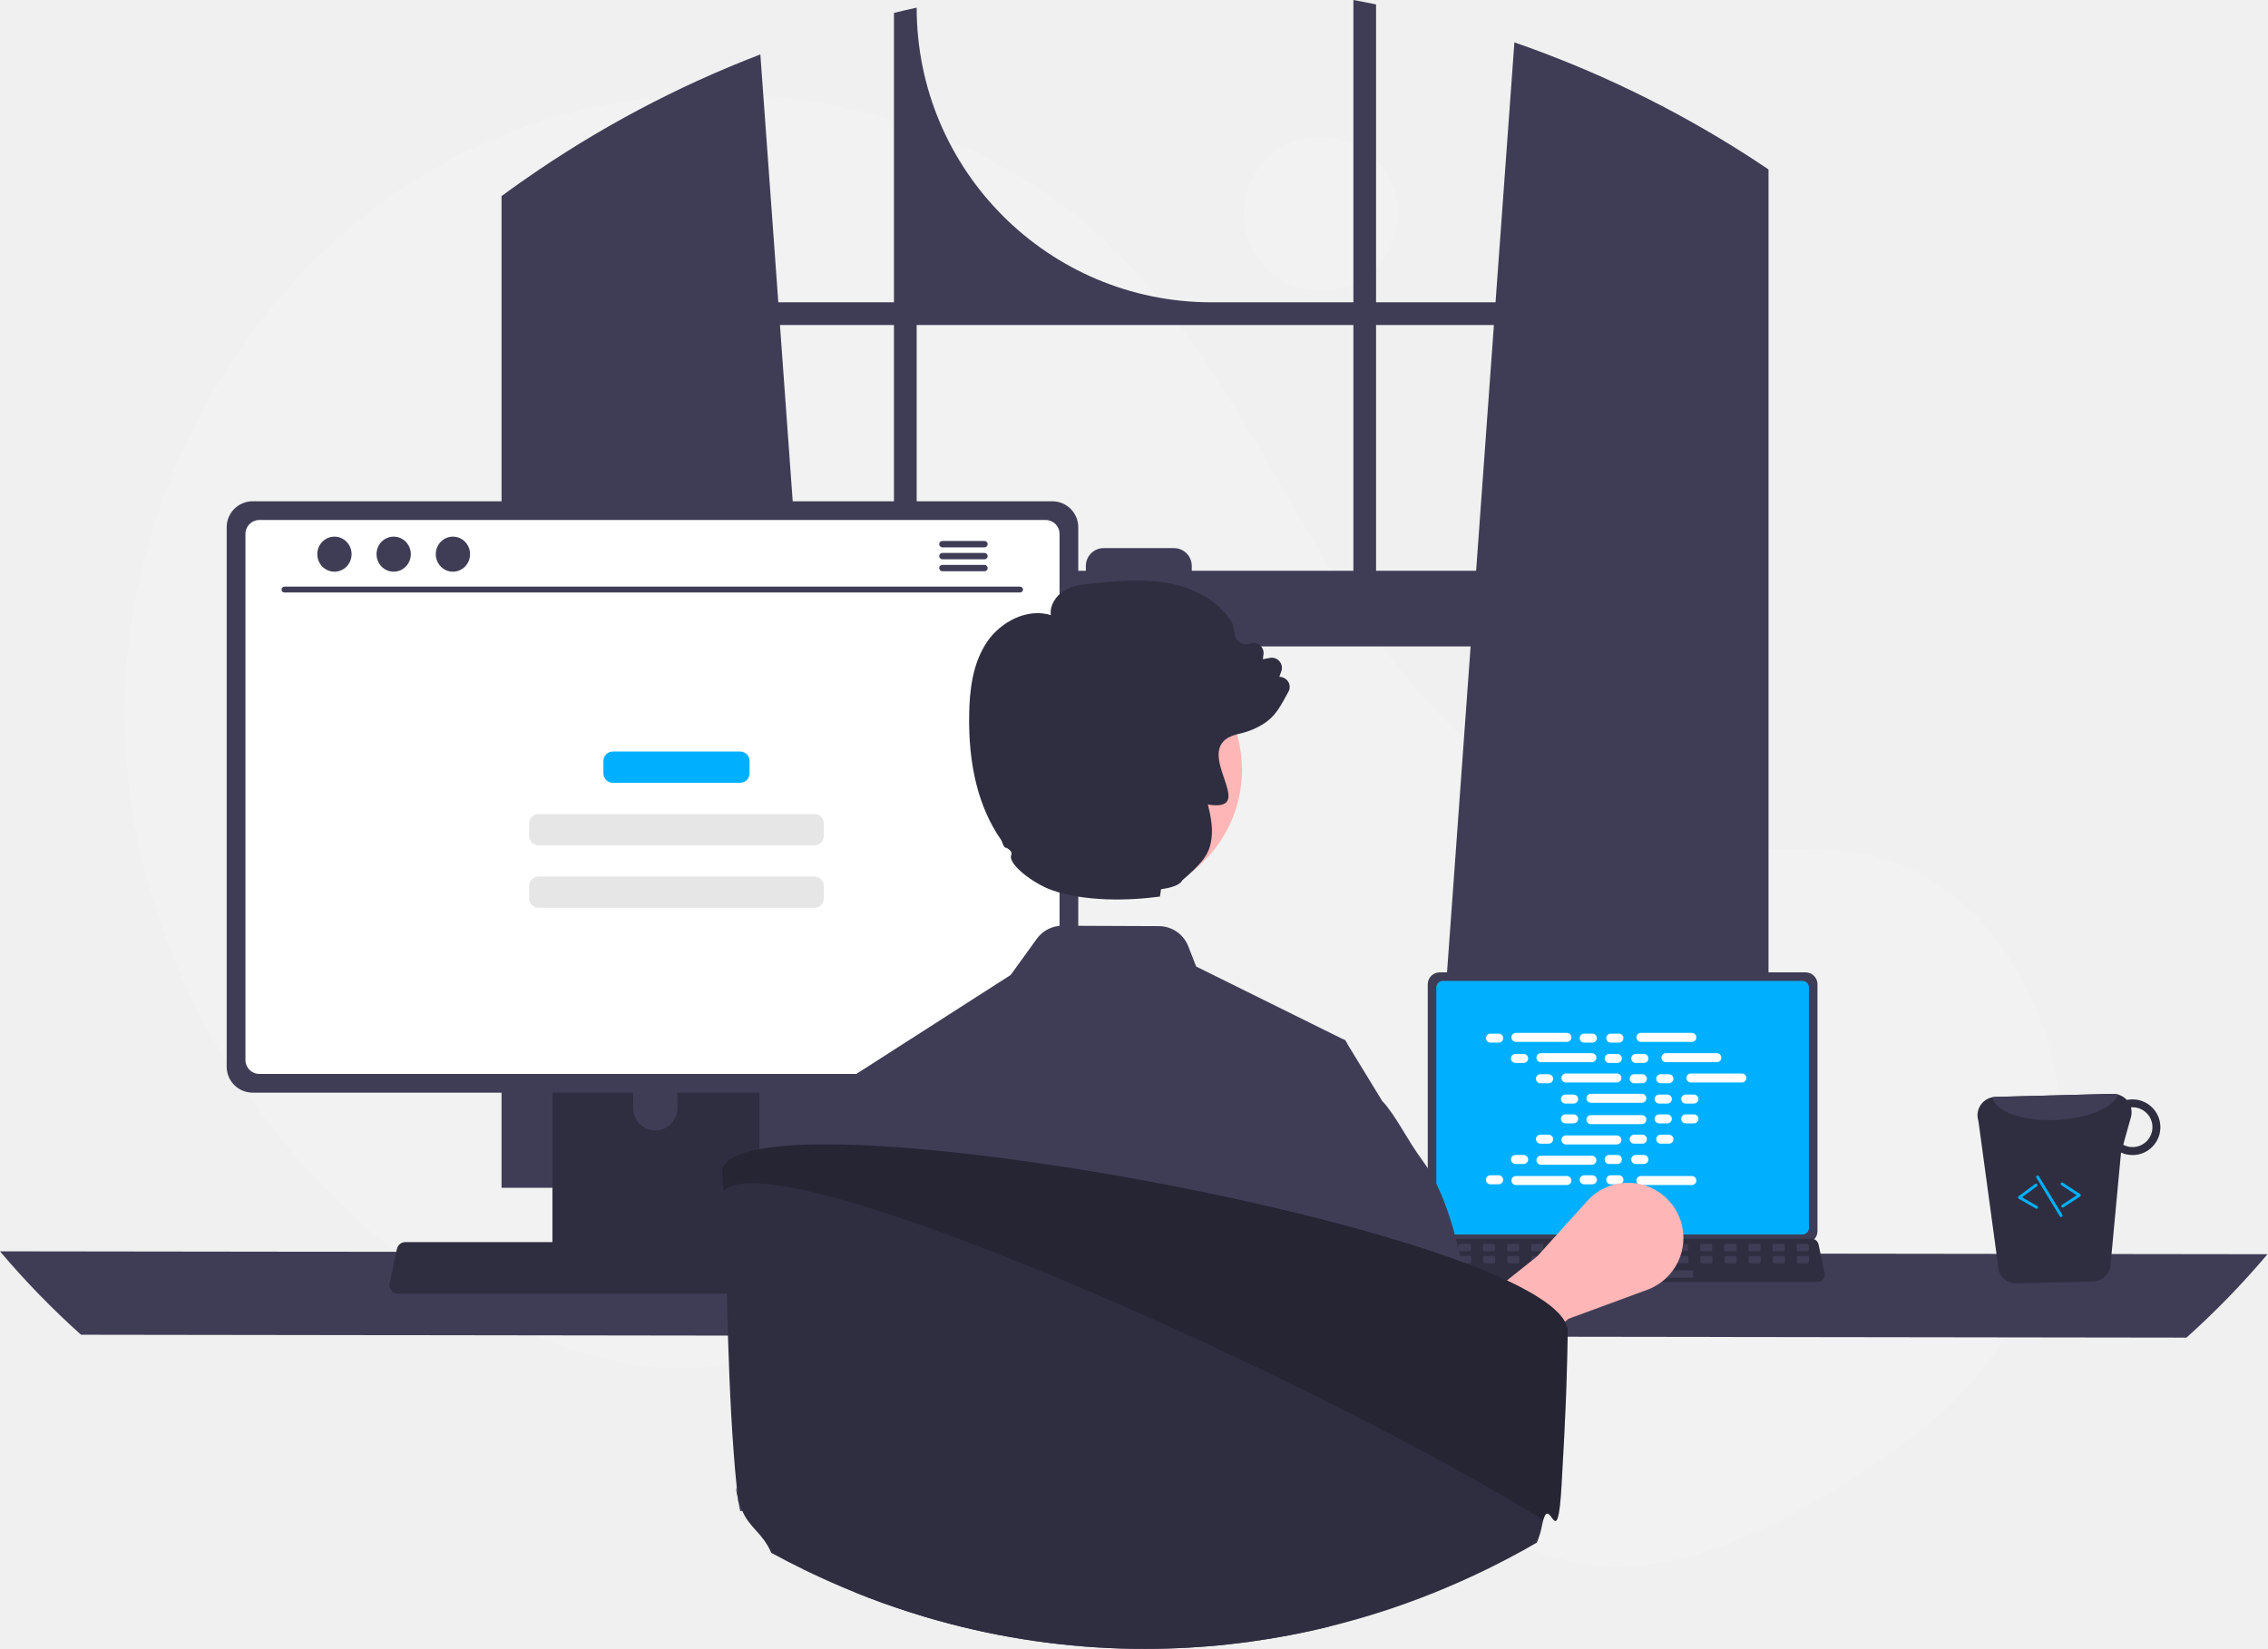
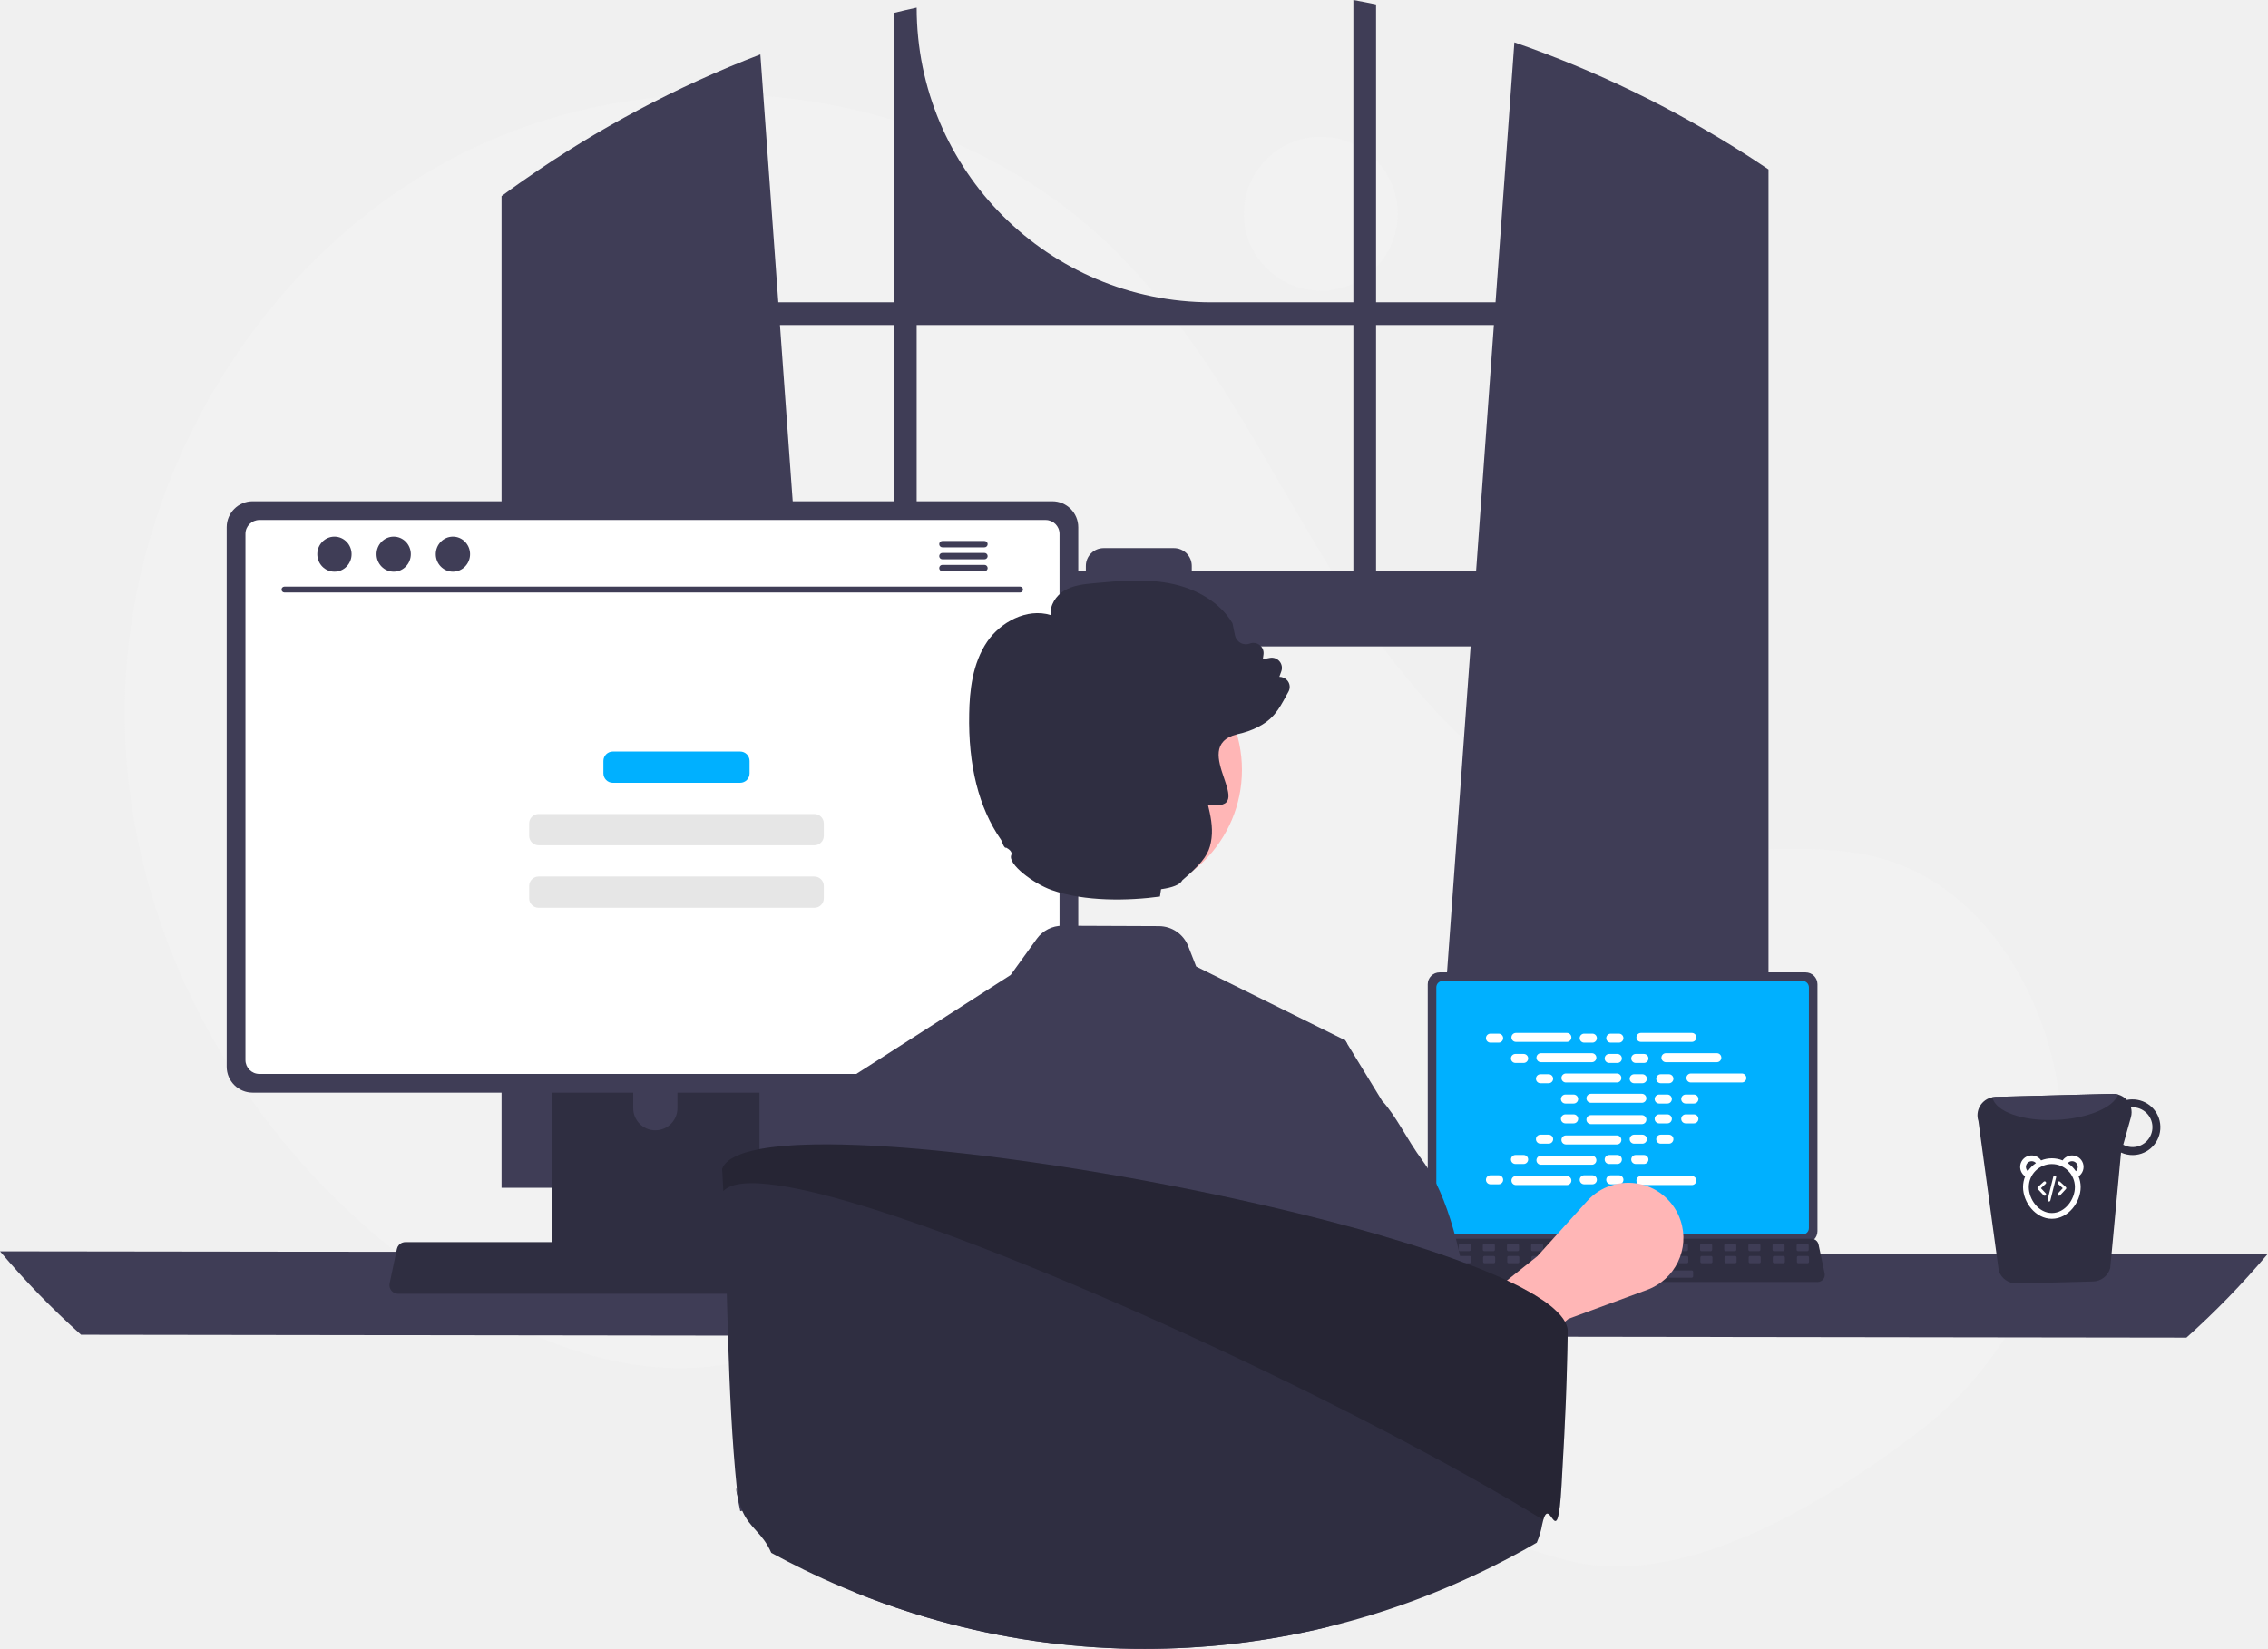
<svg xmlns="http://www.w3.org/2000/svg" data-name="Layer 1" viewBox="0 0 787 572">
  <circle cx="458.321" cy="74.182" r="26.701" fill="#f2f2f2" />
  <path d="M872.038,661.023c39.688-30.229,58.644-81.025,46.776-129.482q-.442-1.806-.934-3.604c-7.867-28.763-27.332-56.101-55.7-65.291-23.82-7.717-49.82-1.783-74.669-4.851-48.781-6.024-86.601-45.494-113.211-86.819-26.611-41.325-47.062-87.583-82.422-121.724-58.285-56.275-153.362-68.391-225.627-31.76C293.987,254.121,247.955,335.391,249.918,416.386c1.963,80.995,50.046,158.432,119.875,199.517,25.652,15.093,55.321,25.785,84.848,22.044,25.62-3.246,48.899-17.013,74.399-21.1,40.091-6.426,79.927,11.701,114.603,32.824,34.676,21.123,68.17,46.16,107.574,55.952C789.478,715.131,836.881,687.801,872.038,661.023Z" transform="translate(-206.59 -163.8711)" fill="#f2f2f2" />
  <path d="M815.016,219.191c-.87-.58-1.75-1.13-2.62-1.69a380.24,380.24,0,0,0-80.31-38.93l-6.54,90.22h-41.46v-103.39c-2.61-.54-5.24-1.05-7.87-1.53v104.92H626.946A102.27,102.27,0,0,1,524.676,166.521v-0c-2.64.57-5.26,1.18-7.88,1.83v100.44h-40.13l-6.23-86.03a380.858,380.858,0,0,0-81.94,43.53c-.44.3-.88.61-1.31.91-2.21,1.55-4.39,3.13-6.56,4.73v344.19h118.27l-2.09-28.95-11.5-158.95h231.59l-11.5,158.95-2.09,28.95h116.96v-353.45Q817.656,220.901,815.016,219.191Zm-298.22,142.78h-33.39l-6.17-85.3h39.56Zm159.42,0h-56.08v-1.69a6.18,6.18,0,0,0-6.19-6.18h-24.38a6.178,6.178,0,0,0-6.18,6.18v1.69h-58.71v-85.3h151.54Zm7.87,0v-85.3h40.89l-6.17,85.3Z" transform="translate(-206.59 -163.8711)" fill="#3f3d56" />
  <path d="M206.59,598.162a289.003,289.003,0,0,0,28.12,28.95l730.58,1a289.003,289.003,0,0,0,28.12-28.95Z" transform="translate(-206.59 -163.8711)" fill="#3f3d56" />
  <path d="M702.02,505.462v85.704a4.122,4.122,0,0,0,4.119,4.119H833.143a4.122,4.122,0,0,0,4.119-4.119v-85.704a4.124,4.124,0,0,0-4.119-4.115H706.139A4.124,4.124,0,0,0,702.02,505.462Z" transform="translate(-206.59 -163.8711)" fill="#3f3d56" />
  <path d="M704.999,506.529V590.109a2.205,2.205,0,0,0,2.201,2.201H832.086a2.205,2.205,0,0,0,2.201-2.201V506.529a2.206,2.206,0,0,0-2.201-2.206H707.201A2.206,2.206,0,0,0,704.999,506.529Z" transform="translate(-206.59 -163.8711)" fill="#00b0ff" />
  <path d="M699.364,607.881a2.47,2.47,0,0,0,1.943.93H837.299a2.502,2.502,0,0,0,2.446-3.016l-2.111-10.027a2.507,2.507,0,0,0-1.558-1.818,2.425,2.425,0,0,0-.888-.168H703.41a2.424,2.424,0,0,0-.888.168,2.507,2.507,0,0,0-1.558,1.818l-2.111,10.027A2.501,2.501,0,0,0,699.364,607.881Z" transform="translate(-206.59 -163.8711)" fill="#2f2e41" />
  <rect x="830.034" y="595.588" width="4.188" height="2.513" rx="0.488" transform="translate(1457.666 1029.819) rotate(-180)" fill="#3f3d56" />
  <rect x="821.657" y="595.588" width="4.188" height="2.513" rx="0.488" transform="translate(1440.912 1029.819) rotate(-180)" fill="#3f3d56" />
  <rect x="813.28" y="595.588" width="4.188" height="2.513" rx="0.488" transform="translate(1424.158 1029.819) rotate(-180)" fill="#3f3d56" />
  <rect x="804.903" y="595.588" width="4.188" height="2.513" rx="0.488" transform="translate(1407.404 1029.819) rotate(-180)" fill="#3f3d56" />
  <rect x="796.526" y="595.588" width="4.188" height="2.513" rx="0.488" transform="translate(1390.65 1029.819) rotate(-180)" fill="#3f3d56" />
  <rect x="788.149" y="595.588" width="4.188" height="2.513" rx="0.488" transform="translate(1373.896 1029.819) rotate(-180)" fill="#3f3d56" />
  <rect x="779.772" y="595.588" width="4.188" height="2.513" rx="0.488" transform="translate(1357.142 1029.819) rotate(-180)" fill="#3f3d56" />
  <rect x="771.395" y="595.588" width="4.188" height="2.513" rx="0.488" transform="translate(1340.388 1029.819) rotate(-180)" fill="#3f3d56" />
  <rect x="763.018" y="595.588" width="4.188" height="2.513" rx="0.488" transform="translate(1323.634 1029.819) rotate(-180)" fill="#3f3d56" />
  <rect x="754.641" y="595.588" width="4.188" height="2.513" rx="0.488" transform="translate(1306.88 1029.819) rotate(-180)" fill="#3f3d56" />
  <rect x="746.264" y="595.588" width="4.188" height="2.513" rx="0.488" transform="translate(1290.126 1029.819) rotate(-180)" fill="#3f3d56" />
  <rect x="737.887" y="595.588" width="4.188" height="2.513" rx="0.488" transform="translate(1273.372 1029.819) rotate(-180)" fill="#3f3d56" />
  <rect x="729.51" y="595.588" width="4.188" height="2.513" rx="0.488" transform="translate(1256.618 1029.819) rotate(-180)" fill="#3f3d56" />
  <rect x="721.133" y="595.588" width="4.188" height="2.513" rx="0.488" transform="translate(1239.865 1029.819) rotate(-180)" fill="#3f3d56" />
  <rect x="712.756" y="595.588" width="4.188" height="2.513" rx="0.488" transform="translate(1223.111 1029.819) rotate(-180)" fill="#3f3d56" />
  <rect x="704.379" y="595.588" width="4.188" height="2.513" rx="0.488" transform="translate(1206.357 1029.819) rotate(-180)" fill="#3f3d56" />
  <rect x="830.133" y="599.777" width="4.188" height="2.513" rx="0.488" transform="translate(1457.864 1038.196) rotate(-180)" fill="#3f3d56" />
  <rect x="821.756" y="599.777" width="4.188" height="2.513" rx="0.488" transform="translate(1441.11 1038.196) rotate(-180)" fill="#3f3d56" />
  <rect x="813.379" y="599.777" width="4.188" height="2.513" rx="0.488" transform="translate(1424.356 1038.196) rotate(-180)" fill="#3f3d56" />
  <rect x="805.002" y="599.777" width="4.188" height="2.513" rx="0.488" transform="translate(1407.602 1038.196) rotate(-180)" fill="#3f3d56" />
  <rect x="796.625" y="599.777" width="4.188" height="2.513" rx="0.488" transform="translate(1390.848 1038.196) rotate(-180)" fill="#3f3d56" />
  <rect x="788.248" y="599.777" width="4.188" height="2.513" rx="0.488" transform="translate(1374.094 1038.196) rotate(-180)" fill="#3f3d56" />
  <rect x="779.871" y="599.777" width="4.188" height="2.513" rx="0.488" transform="translate(1357.34 1038.196) rotate(-180)" fill="#3f3d56" />
  <rect x="771.494" y="599.777" width="4.188" height="2.513" rx="0.488" transform="translate(1340.586 1038.196) rotate(-180)" fill="#3f3d56" />
  <rect x="763.117" y="599.777" width="4.188" height="2.513" rx="0.488" transform="translate(1323.832 1038.196) rotate(-180)" fill="#3f3d56" />
  <rect x="754.74" y="599.777" width="4.188" height="2.513" rx="0.488" transform="translate(1307.078 1038.196) rotate(-180)" fill="#3f3d56" />
  <rect x="746.363" y="599.777" width="4.188" height="2.513" rx="0.488" transform="translate(1290.324 1038.196) rotate(-180)" fill="#3f3d56" />
  <rect x="737.986" y="599.777" width="4.188" height="2.513" rx="0.488" transform="translate(1273.57 1038.196) rotate(-180)" fill="#3f3d56" />
  <rect x="729.609" y="599.777" width="4.188" height="2.513" rx="0.488" transform="translate(1256.816 1038.196) rotate(-180)" fill="#3f3d56" />
  <rect x="721.232" y="599.777" width="4.188" height="2.513" rx="0.488" transform="translate(1240.062 1038.196) rotate(-180)" fill="#3f3d56" />
  <rect x="712.855" y="599.777" width="4.188" height="2.513" rx="0.488" transform="translate(1223.309 1038.196) rotate(-180)" fill="#3f3d56" />
  <rect x="704.478" y="599.777" width="4.188" height="2.513" rx="0.488" transform="translate(1206.555 1038.196) rotate(-180)" fill="#3f3d56" />
  <rect x="760.604" y="604.803" width="33.508" height="2.513" rx="0.488" transform="translate(1348.126 1048.248) rotate(-180)" fill="#3f3d56" />
  <rect x="515.631" y="358.737" width="5.966" height="3.122" rx="1.561" fill="#fff" />
  <rect x="548.154" y="358.737" width="5.966" height="3.122" rx="1.561" fill="#fff" />
  <rect x="557.369" y="358.737" width="5.966" height="3.122" rx="1.561" fill="#fff" />
  <rect x="524.477" y="358.477" width="20.796" height="3.122" rx="1.561" fill="#fff" />
  <rect x="567.841" y="358.477" width="20.796" height="3.122" rx="1.561" fill="#fff" />
  <rect x="524.304" y="365.784" width="5.966" height="3.122" rx="1.561" fill="#fff" />
  <rect x="556.827" y="365.784" width="5.966" height="3.122" rx="1.561" fill="#fff" />
  <rect x="566.042" y="365.784" width="5.966" height="3.122" rx="1.561" fill="#fff" />
  <rect x="533.15" y="365.523" width="20.796" height="3.122" rx="1.561" fill="#fff" />
  <rect x="576.514" y="365.523" width="20.796" height="3.122" rx="1.561" fill="#fff" />
  <rect x="532.977" y="372.83" width="5.966" height="3.122" rx="1.561" fill="#fff" />
  <rect x="565.5" y="372.83" width="5.966" height="3.122" rx="1.561" fill="#fff" />
  <rect x="574.715" y="372.83" width="5.966" height="3.122" rx="1.561" fill="#fff" />
  <rect x="541.823" y="372.57" width="20.796" height="3.122" rx="1.561" fill="#fff" />
  <rect x="585.187" y="372.57" width="20.796" height="3.122" rx="1.561" fill="#fff" />
  <rect x="541.649" y="379.877" width="5.966" height="3.122" rx="1.561" fill="#fff" />
  <rect x="574.172" y="379.877" width="5.966" height="3.122" rx="1.561" fill="#fff" />
  <rect x="583.387" y="379.877" width="5.966" height="3.122" rx="1.561" fill="#fff" />
  <rect x="550.496" y="379.617" width="20.796" height="3.122" rx="1.561" fill="#fff" />
  <rect x="548.154" y="407.898" width="5.966" height="3.122" rx="1.561" fill="#fff" />
  <rect x="557.369" y="407.898" width="5.966" height="3.122" rx="1.561" fill="#fff" />
  <rect x="567.841" y="408.158" width="20.796" height="3.122" rx="1.561" fill="#fff" />
  <rect x="515.631" y="407.898" width="5.966" height="3.122" rx="1.561" fill="#fff" />
  <rect x="524.477" y="408.158" width="20.796" height="3.122" rx="1.561" fill="#fff" />
  <rect x="524.304" y="400.851" width="5.966" height="3.122" rx="1.561" fill="#fff" />
  <rect x="556.827" y="400.851" width="5.966" height="3.122" rx="1.561" fill="#fff" />
  <rect x="566.042" y="400.851" width="5.966" height="3.122" rx="1.561" fill="#fff" />
  <rect x="533.15" y="401.111" width="20.796" height="3.122" rx="1.561" fill="#fff" />
  <rect x="532.977" y="393.804" width="5.966" height="3.122" rx="1.561" fill="#fff" />
  <rect x="565.5" y="393.804" width="5.966" height="3.122" rx="1.561" fill="#fff" />
  <rect x="574.715" y="393.804" width="5.966" height="3.122" rx="1.561" fill="#fff" />
  <rect x="541.823" y="394.064" width="20.796" height="3.122" rx="1.561" fill="#fff" />
  <rect x="541.649" y="386.758" width="5.966" height="3.122" rx="1.561" fill="#fff" />
  <rect x="574.172" y="386.758" width="5.966" height="3.122" rx="1.561" fill="#fff" />
  <rect x="583.387" y="386.758" width="5.966" height="3.122" rx="1.561" fill="#fff" />
  <rect x="550.496" y="387.018" width="20.796" height="3.122" rx="1.561" fill="#fff" />
  <path d="M711.507,654.353l-13.35-21.102,41.902-33.403,17.295-19.161a19.161,19.161,0,0,1,32.418,6.828h0a19.161,19.161,0,0,1-11.57,23.991l-27.349,10.075Z" transform="translate(-206.59 -163.8711)" fill="#ffb6b6" />
  <path d="M398.28,501.352v102.56h71.85v-102.56a3.448,3.448,0,0,0-2.43-3.3,3.175,3.175,0,0,0-1.03-.16H401.75A3.463,3.463,0,0,0,398.28,501.352Zm28.04,35.24a7.67,7.67,0,0,1,15.34,0v11.9a7.67,7.67,0,0,1-15.34,0Z" transform="translate(-206.59 -163.8711)" fill="#2f2e41" />
  <path d="M398.06,600.632v9.89a1.946,1.946,0,0,0,1.93,1.94h68.43a1.94,1.94,0,0,0,1.93-1.94v-9.89Z" transform="translate(-206.59 -163.8711)" fill="#3f3d56" />
  <path d="M285.25,346.832V534.092a9.007,9.007,0,0,0,9,9h277.5a9.007,9.007,0,0,0,9-9V346.832a9.011,9.011,0,0,0-9-8.99H294.25A9.012,9.012,0,0,0,285.25,346.832Z" transform="translate(-206.59 -163.8711)" fill="#3f3d56" />
  <path d="M291.76,349.162v182.62a4.818,4.818,0,0,0,4.81,4.81H569.44a4.818,4.818,0,0,0,4.81-4.81v-182.62a4.82,4.82,0,0,0-4.81-4.82H296.57A4.821,4.821,0,0,0,291.76,349.162Z" transform="translate(-206.59 -163.8711)" fill="#fff" />
  <path d="M342.4,611.792a2.948,2.948,0,0,0,2.32,1.11h162.34a2.987,2.987,0,0,0,2.92-3.6l-2.52-11.97a2.993,2.993,0,0,0-1.86-2.17,2.895,2.895,0,0,0-1.06-.2H347.23a2.894,2.894,0,0,0-1.06.2,2.992,2.992,0,0,0-1.86,2.17l-2.52,11.97A2.985,2.985,0,0,0,342.4,611.792Z" transform="translate(-206.59 -163.8711)" fill="#2f2e41" />
  <path d="M560.585,369.499H305.261a1.016,1.016,0,0,1,0-2.031H560.585a1.016,1.016,0,0,1,0,2.031Z" transform="translate(-206.59 -163.8711)" fill="#3f3d56" />
  <ellipse cx="116.051" cy="192.33" rx="5.95" ry="6.083" fill="#3f3d56" />
  <ellipse cx="136.607" cy="192.33" rx="5.95" ry="6.083" fill="#3f3d56" />
  <ellipse cx="157.163" cy="192.33" rx="5.95" ry="6.083" fill="#3f3d56" />
  <path d="M548.206,351.622h-14.6a1.105,1.105,0,0,0,0,2.21h14.6a1.105,1.105,0,0,0,0-2.21Z" transform="translate(-206.59 -163.8711)" fill="#3f3d56" />
  <path d="M548.206,355.772h-14.6a1.105,1.105,0,0,0,0,2.21h14.6a1.105,1.105,0,0,0,0-2.21Z" transform="translate(-206.59 -163.8711)" fill="#3f3d56" />
  <path d="M548.206,359.922h-14.6a1.105,1.105,0,0,0,0,2.21h14.6a1.105,1.105,0,0,0,0-2.21Z" transform="translate(-206.59 -163.8711)" fill="#3f3d56" />
  <path d="M900.186,604.972a6.416,6.416,0,0,0,6.183,4.331l26.492-.682a6.329,6.329,0,0,0,5.981-4.657l3.749-40.087a9.794,9.794,0,0,0,4.238.871,9.661,9.661,0,1,0-.485-19.317,8.184,8.184,0,0,0-1.736.181,6.548,6.548,0,0,0-4.874-2.103l-40.751,1.052a5.853,5.853,0,0,0-1.005.125,6.365,6.365,0,0,0-4.873,8.265Zm43.173-43.817,2.668-9.553a6.506,6.506,0,0,0,.02-3.375c.129-0.0.244-.062.373-.062a6.91,6.91,0,0,1,.324,13.817A6.505,6.505,0,0,1,943.359,561.156Z" transform="translate(-206.59 -163.8711)" fill="#2f2e41" />
  <path d="M897.978,544.686c.868,4.964,10.629,8.454,22.366,7.847,10.793-.497,19.617-4.287,21.234-8.778a6.025,6.025,0,0,0-1.844-.246l-40.751,1.052A5.853,5.853,0,0,0,897.978,544.686Z" transform="translate(-206.59 -163.8711)" fill="#3f3d56" />
-   <path d="M922.494,582.944a.497.497,0,0,0,.151-.066l5.753-3.766a.499.499,0,0,0,0-.836l-5.98-3.917a.5.5,0,1,0-.548.836l5.341,3.498-5.114,3.348a.5.5,0,0,0,.396.903Z" transform="translate(-206.59 -163.8711)" fill="#00b0ff" />
-   <path d="M913.408,583.363a.5.5,0,0,0,.126-.918l-5.303-3.04,5.126-3.807a.5.5,0,1,0-.596-.802l-5.739,4.263a.5.5,0,0,0,.049.835l5.965,3.42A.5.5,0,0,0,913.408,583.363Z" transform="translate(-206.59 -163.8711)" fill="#00b0ff" />
-   <path d="M921.922,586.244a.482.482,0,0,0,.137-.058.5.5,0,0,0,.168-.687l-8.155-13.408a.5.5,0,0,0-.854.521l8.155,13.408A.5.5,0,0,0,921.922,586.244Z" transform="translate(-206.59 -163.8711)" fill="#00b0ff" />
+   <path d="M19,1a3.976,3.976,0,0,0-3.268,1.729,9.917,9.917,0,0,0-7.464,0,3.984,3.984,0,1,0-5.539,5.54A9.941,9.941,0,0,0,2,12c0,5.192,4.276,11,10,11s10-5.808,10-11a9.941,9.941,0,0,0-.729-3.731A3.984,3.984,0,0,0,19,1ZM3.667,6.478A1.978,1.978,0,0,1,3,5,2,2,0,0,1,5,3a1.978,1.978,0,0,1,1.478.667A10.3,10.3,0,0,0,3.667,6.478ZM12,21c-4.579,0-8-4.751-8-9a8,8,0,0,1,16,0C20,16.249,16.579,21,12,21ZM17.522,3.667A1.978,1.978,0,0,1,19,3a2,2,0,0,1,2,2,1.978,1.978,0,0,1-.667,1.478A10.407,10.407,0,0,0,17.522,3.667Z" transform="translate(700, 400)" fill="#fff" />
+   <path transform="scale(0.5) translate(1412, 813)" d="M7 8L3 11.692L7 16M17 8L21 11.692L17 16M14 4L10 20" stroke="#fff" stroke-width="2" stroke-linecap="round" stroke-linejoin="round" fill="none" />
  <rect x="209.385" y="260.827" width="50.719" height="10.846" rx="3.264" fill="#00b0ff" />
  <rect x="183.626" y="282.519" width="102.236" height="10.846" rx="3.264" fill="#e6e6e6" />
  <rect x="183.626" y="304.21" width="102.236" height="10.846" rx="3.264" fill="#e6e6e6" />
  <path d="M497.301,540.717l.217.684.011.023,6.525,19.838,7.506,22.861,14.123,42.961.137,6.673v.023l1.049,53.684-2.909,7.278,3.274,11.932s-1.506-18.037-9.582-7.679c-4.574,5.886-9.925,11.91-14.317,17.556q9.6,3.884,19.507,7.027c1.426.456,2.863.89,4.301,1.323q.462.137.924.274a266.863,266.863,0,0,0,67.351,10.826c1.186.034,2.35.057,3.479.08.399.011.787.023,1.175.023,1.278.011,2.544.023,3.822.023q3.867,0,7.7-.114a266.853,266.853,0,0,0,56.091-7.586c-.125-7.586-.468-16.45-.958-25.918-.228-4.643-5.35-9.674-5.658-14.533-.217-3.65,4.381-7.084,4.141-10.792-1.551-22.827-3.491-14.064-4.928-30.229q-.222-2.379-.411-4.552c-.924-10.381-1.563-16.872-1.563-16.872l6.137-38.683,9.639-60.734-.742-1.221-.833-.411-50.844-25.165-2.761-7.073a10.979,10.979,0,0,0-10.141-6.947l-33.493-.137a10.931,10.931,0,0,0-8.909,4.529l-9.069,12.56Z" transform="translate(-206.59 -163.8711)" fill="#3f3d56" />
  <path d="M533.407,617.525,525.82,633.758l-5.179,11.088-8.909,46.646-4.46,4.734L503.45,679.467l-39.998,8.881c-1.312-7.29-.351.247-1.161-7.75.228-.228.468-.456.707-.685.639-.593,1.175-1.152,1.164-1.688-.456-27.584.913-74.526,12.343-102.966a60.053,60.053,0,0,1,7.027-13.107c.228-.308.445-.616.662-.924,5.27-7.381,8.601-14.647,13.324-19.815v-.011a.53.53,0,0,0,.08-.08.157.157,0,0,0,.046-.034l32.443-17.203,1.392,39.105.992,28.109Z" transform="translate(-206.59 -163.8711)" fill="#3f3d56" />
  <path d="M650.391,622.135l9.476,20.275,3.307,7.061,8.907,46.642,4.446,4.723,3.83-16.755,1.8-.369,32.459-6.722,9.461,30.046a17.984,17.984,0,0,0-3.261-22.506c-.646-.585-1.184-1.154-1.169-1.692.538-32.443-1.446-91.684-19.367-116.066-5.692-7.738-9.107-15.445-14.076-20.829-.015-.015-.015-.031-.031-.031L674.081,526.114l-.738-1.215-.831-.415Z" transform="translate(-206.59 -163.8711)" fill="#3f3d56" />
  <circle id="a657ec4b-47ce-4d2a-9c58-81a811696ca9" data-name="Ellipse 5" cx="386.397" cy="267.201" r="44.558" fill="#ffb6b6" />
  <path d="M653.212,399.948a3.759,3.759,0,0,0-2.69-1.19l.67-1.86a3.528,3.528,0,0,0-3.96-4.7l-2.44.47.23-1.63a3.534,3.534,0,0,0-4.73-3.82,3.766,3.766,0,0,1-3.24-.23,3.846,3.846,0,0,1-1.92-2.61l-.85-4.1-.09-.22c-4.14-6.9-12.1-11.92-21.84-13.76-8.67-1.65-17.56-.81-26.13-.02-3.4.32-7.24.68-10.44,2.64-2.72,1.68-5.02,5.04-4.55,8.43-8.45-2.59-17.51,2.58-22,9.1-5.32,7.76-6.19,17.48-6.33,25.08-.38,17.98,3.33,32.69,11,43.73.56.8.7,2.47,1.81,3.03l-.23-.37c1.24.62,2.5,1.62,2.03,2.69-1.35,3.08,7.62,9.89,13.94,12.14,11.53,4.11,26.86,3.76,37.64,2.28l.38-2.55c3.89-.53,6.63-1.54,7.4-3.12,1.36-1.16,2.52-2.2,3.53-3.16l.01-.01c.02-.02.06-.05.08-.07,4.87-4.67,6-7.33,6.51-11.38.49-3.97-.38-8-1.27-11.63,18.74,2.9-7.38-19.96,10.08-24.38a5.434,5.434,0,0,1,.61-.15c.51-.12,1.02-.24,1.51-.38a26.448,26.448,0,0,0,6.72-2.87c4.88-2.97,6.49-6.91,9.01-11.35A3.427,3.427,0,0,0,653.212,399.948Z" transform="translate(-206.59 -163.8711)" fill="#2f2e41" />
  <path d="M750.582,625.308c-.01,1.75-.03,4.2-.11,7.23q-.015.63-.03,1.29c-.13,5.57-.26,10.24-.47,15.43-.01.36-.02.71-.04,1.07-.28,7.24-.72,15.67-1.48,29.02-1.41,24.66-3.87,3.39-6.34,12.04-.12.43-.25.94-.37,1.54a27.916,27.916,0,0,1-1.88,6.33c-1.31.78-2.66,1.53-3.99,2.28-3.79,2.11-7.64,4.14-11.52,6.07-2.18,1.08-4.37,2.14-6.57,3.16-.35.16-.69.32-1.03.47a270.887,270.887,0,0,1-34.75,13.26c-2.32.7-4.63,1.38-6.97,2.01-2.44.68-4.88,1.32-7.35,1.92a266.893,266.893,0,0,1-56.09,7.59c-2.55.08-5.12.11-7.7.11-1.28,0-2.54-.01-3.82-.02-.39,0-.78-.01-1.17-.02-1.13-.03-2.3-.05-3.48-.08a266.663,266.663,0,0,1-67.35-10.83l-.93-.27c-1.44-.44-2.87-.87-4.3-1.33q-9.9-3.135-19.51-7.02-7.335-2.955-14.5-6.34a.339.339,0,0,1-.12-.06c-1-.46-2.01-.94-3.01-1.43-.13-.07-.27-.14-.41-.21q-5.595-2.73-11.07-5.72c-3.07-7.05-7.39-8.4-10.07-14.6a25.874,25.874,0,0,1-1.68-5.74c0-.02-.01-.04-.01-.07.28,3.72-1.19-6.6-.01-.04-.01-.12-.02-.25-.03-.4-.03-.36-.07-.8-.13-1.35-3.43-33.49-3.21-71.79-4.7-103.35q-.15-3.06-.31-5.86c-.03-.62-.07-1.23-.11-1.83.07-.18.15-.37.24-.55a1.002,1.002,0,0,1,.07-.15,1.623,1.623,0,0,1,.1-.18c.02-.03.05-.07.07-.1a.917.917,0,0,1,.05-.1c.09-.14.19-.29.3-.43.05-.06.09-.11.14-.16a.808.808,0,0,1,.12-.14.637.637,0,0,1,.11-.13c.04-.04.08-.09.13-.14a.302.302,0,0,1,.08-.08,2.033,2.033,0,0,1,.26-.25,9.624,9.624,0,0,1,1.14-.9c.14-.09.29-.18.43-.28a19.135,19.135,0,0,1,3.17-1.52c.38-.14.76-.27,1.17-.41.15-.04.29-.09.44-.14.22-.07.44-.14.67-.19,1.14-.34,2.37-.63,3.7-.9.16-.03.33-.06.5-.1.24-.05.49-.09.74-.13.34-.06.69-.12,1.04-.18,2.97-.47,6.34-.82,10.06-1.05q.525-.03,1.05-.06c.41-.02.82-.04,1.24-.06.35-.02.71-.03,1.07-.04.35-.02.71-.03,1.08-.04,1.01-.03,2.05-.06,3.11-.08,3.02-.06,6.2-.04,9.54.03,1.55.04,3.13.08,4.75.15.11,0,.21.01.31.01,1.41.05,2.83.11,4.29.19,1.02.05,2.05.1,3.08.16.97.06,1.95.12,2.94.19.77.04,1.54.1,2.32.15.66.05,1.32.1,1.98.14l.9.06c.49.04.98.07,1.48.12,1.1.09,2.2.18,3.32.27,1.11.1,2.24.2,3.37.3s2.27.21,3.41.32c.12.01.23.02.34.03,1.04.11,2.08.21,3.13.32.24.02.49.04.73.07,1.001.101,2.022.218,3.032.326.31.033.618.066.929.1.791.086,1.572.161,2.368.254,1.05.12,2.12.23,3.16.37.81.09,1.62.18,2.43.28,1.27.15,2.56.31,3.85.48.49.06.98.12,1.47.19,3.68.46,7.4.97,11.18,1.5,5.73.81,11.55,1.69,17.41,2.64q8.805,1.425,17.71,3.01c1.5.27,3,.54,4.51.82q1.02.195,2.04.39c1.16.21,2.32.43,3.48.65,1.16.22,2.32.44,3.48.67,1.38.27,2.77.54,4.15.81,9.09,1.8,18.13,3.72,26.95,5.73,1.45.33,2.9.67,4.34,1q4.32,1.005,8.56,2.04c.78.18,1.55.37,2.32.56,1.92.48,3.84.96,5.73,1.45l.33.09c1.39.34,2.75.69,4.11,1.05q4.815,1.26,9.47,2.55,3.09.855,6.11,1.73c3.01.87,5.96,1.75,8.83,2.64.71.22,1.42.44,2.12.65,2.1.65,4.17,1.31,6.18,1.97,1.6.52,3.16,1.05,4.7,1.58q2.31.795,4.53,1.59c.95.34,1.89.7,2.83,1.04,1.35.5,2.68,1,3.98,1.5.4.15.79.31,1.18.46.25.11.49.2.73.3.47.19.95.37,1.41.56.47.18.93.37,1.39.57.45.18.91.37,1.35.56.45.18.89.37,1.33.57.37.15.73.31,1.08.47.71.31,1.42.62,2.11.94.34.16.68.31,1.02.47l.78.36c.11.06.22.11.33.16.25.12.51.25.76.37.58.27,1.15.56,1.71.83.75.38,1.48.76,2.18,1.13.71.38,1.4.76,2.06,1.13.11.06.21.12.32.18.15.08.3.17.45.25.51.29,1,.59,1.49.88.96.59,1.87,1.17,2.72,1.75.19.13.37.26.56.38.63.45,1.23.89,1.79,1.34,0,.01,0,.01.01.01.19.14.37.29.55.43.15.14.31.26.46.4.52.45,1,.88,1.44,1.32a5.667,5.667,0,0,1,.42.43,1.208,1.208,0,0,1,.16.16c.2.2.38.4.55.6a.553.553,0,0,1,.07.09c.24.28.46.56.67.84.1.14.21.28.3.42.12.17.24.35.34.52.09.14.17.29.25.43a7.257,7.257,0,0,1,.54,1.13,5.241,5.241,0,0,1,.27.82A5.844,5.844,0,0,1,750.582,625.308Z" transform="translate(-206.59 -163.8711)" fill="#2f2e41" />
  <path d="M750.582,625.308c-.01,1.75-.03,4.2-.11,7.23-.01.42-.03.85-.04,1.29-.1,4.25-.25,9.5-.46,15.43-.01.36-.02.71-.04,1.07-.28,7.24-.72,15.67-1.48,29.02-1.41,24.66-3.87,3.39-6.34,12.04-6.86-4.22-14.38-8.64-22.42-13.18q-2.175-1.23-4.39-2.47c-16.08-8.97-34.04-18.37-52.79-27.68-.74-.37-1.49-.74-2.23-1.1-42.95-21.23-89.83-41.88-127.81-55.66-7.33-2.66-14.33-5.06-20.91-7.17-13.86-4.43-25.84-7.53-35.06-8.87-9.6-1.4-16.23-.9-18.91,1.99q-.15-3.06-.31-5.86-.06-.93-.12-1.83c.062-.165.142-.322.22-.48.011-.023.019-.047.03-.07a1.002,1.002,0,0,1,.07-.15,1.623,1.623,0,0,1,.1-.18,1.06,1.06,0,0,1,.12-.2c.09-.14.19-.29.3-.43a3.483,3.483,0,0,1,.26-.3.637.637,0,0,1,.11-.13c.04-.04.08-.09.13-.14a.302.302,0,0,1,.08-.08,2.033,2.033,0,0,1,.26-.25,9.624,9.624,0,0,1,1.14-.9c.14-.09.29-.18.43-.28a19.135,19.135,0,0,1,3.17-1.52c.38-.14.76-.27,1.17-.41.15-.04.29-.09.44-.14.22-.07.44-.14.67-.19,1.14-.34,2.37-.63,3.7-.9.4-.08.82-.16,1.24-.23.34-.06.69-.12,1.04-.18,2.97-.47,6.34-.82,10.06-1.05q.525-.03,1.05-.06c.41-.02.82-.04,1.24-.06.35-.02.71-.03,1.07-.04.35-.02.71-.03,1.08-.04,1.01-.03,2.05-.06,3.11-.08,3.02-.05,6.2-.03,9.54.04,1.55.03,3.13.08,4.75.15.1,0,.21.01.31.01,1.41.04,2.84.11,4.29.18,1.02.05,2.05.1,3.08.16.97.06,1.95.12,2.94.19.77.04,1.54.1,2.32.15.66.05,1.32.1,1.98.14.79.06,1.58.12,2.38.18,1.1.09,2.2.18,3.32.27,1.11.1,2.24.2,3.37.3s2.27.21,3.41.32c.12.01.23.02.34.03,1.04.11,2.08.21,3.13.32q8.73.885,17.97,2.07,5.52.705,11.18,1.51c5.73.81,11.55,1.69,17.41,2.63q8.805,1.425,17.71,3.01c1.5.27,3,.54,4.51.82q2.76.51,5.52,1.04c1.16.22,2.32.44,3.48.67,1.38.27,2.77.54,4.15.81,9.09,1.8,18.13,3.72,26.95,5.73,1.45.33,2.9.67,4.34,1q4.32,1.005,8.56,2.04c.78.19,1.55.38,2.32.57q2.895.72,5.73,1.44v.01c.11.02.22.05.33.08,1.38.35,2.75.7,4.11,1.06q4.815,1.26,9.47,2.54c2.06.58,4.1,1.15,6.11,1.73,3.01.88,5.96,1.76,8.83,2.64.71.22,1.42.44,2.12.65q3.15.99,6.18,1.97c1.6.52,3.16,1.05,4.7,1.58q2.31.795,4.53,1.59c.96.34,1.9.69,2.83,1.03,1.36.5,2.68,1,3.98,1.51.4.15.79.31,1.18.46.73.28,1.44.57,2.14.86.47.18.93.37,1.39.57.45.18.91.37,1.35.56.45.18.89.37,1.33.57.37.15.73.31,1.08.47.71.31,1.42.62,2.11.94.34.16.68.31,1.02.47l.78.36c.11.06.22.11.33.16.85.4,1.67.8,2.47,1.2.75.38,1.48.76,2.18,1.13.83.44,1.62.87,2.38,1.31.15.08.3.17.45.25.51.29,1,.59,1.49.88.96.59,1.87,1.17,2.72,1.75.84.58,1.62,1.15,2.35,1.72,0,.01,0,.01.01.01.35.28.69.56,1.01.83.52.45,1,.88,1.44,1.32a5.667,5.667,0,0,1,.42.43,1.208,1.208,0,0,1,.16.16c.21.23.42.46.62.69.24.28.46.56.67.84.1.14.21.28.3.42.12.17.24.35.34.52.09.14.17.29.25.43a7.257,7.257,0,0,1,.54,1.13,6.053,6.053,0,0,1,.27.82A5.844,5.844,0,0,1,750.582,625.308Z" transform="translate(-206.59 -163.8711)" opacity="0.2" />
</svg>
